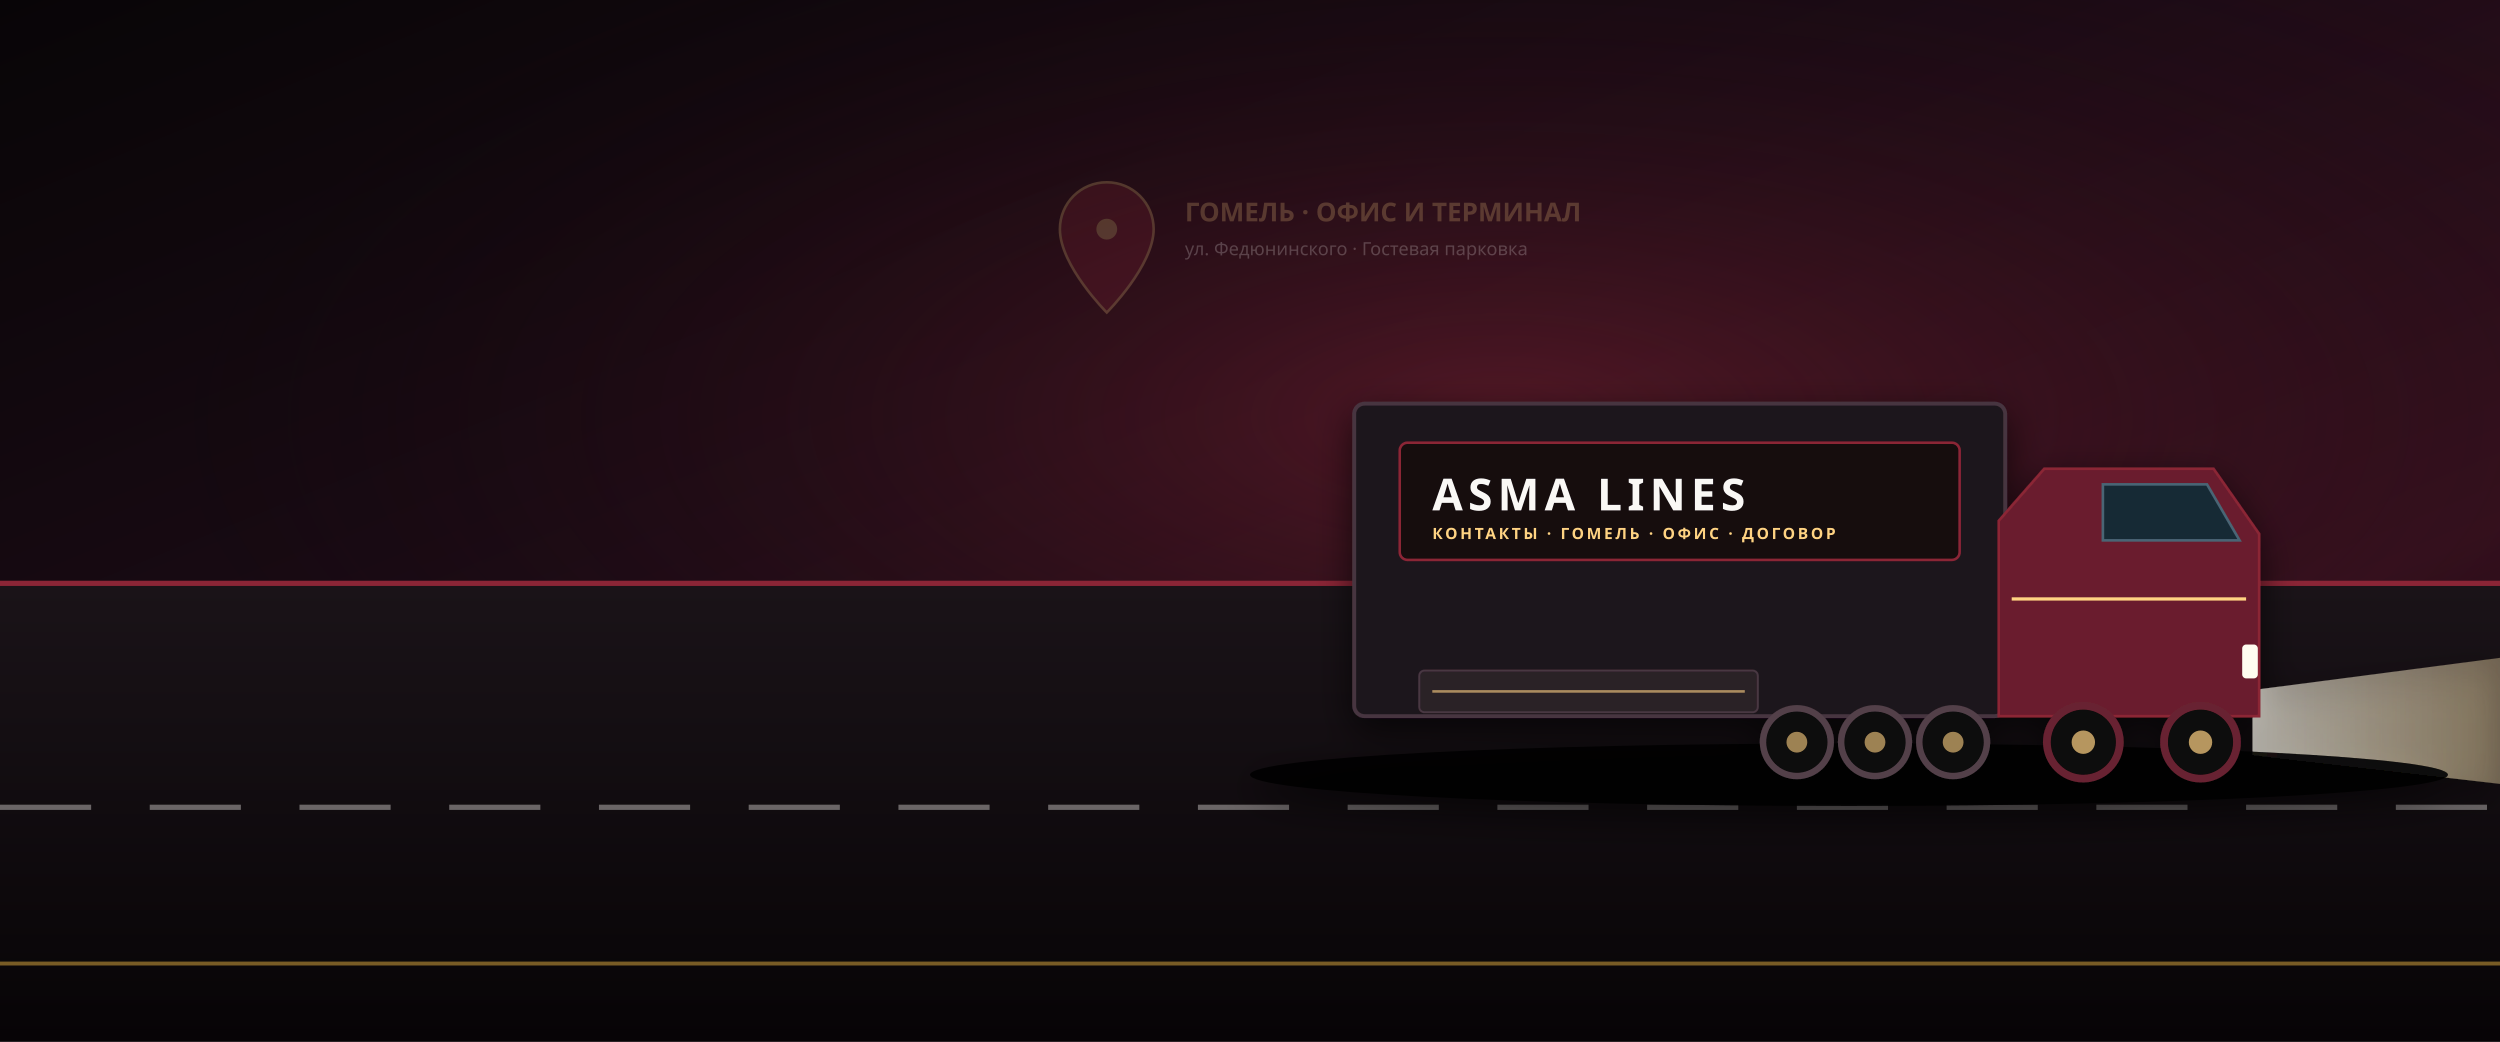
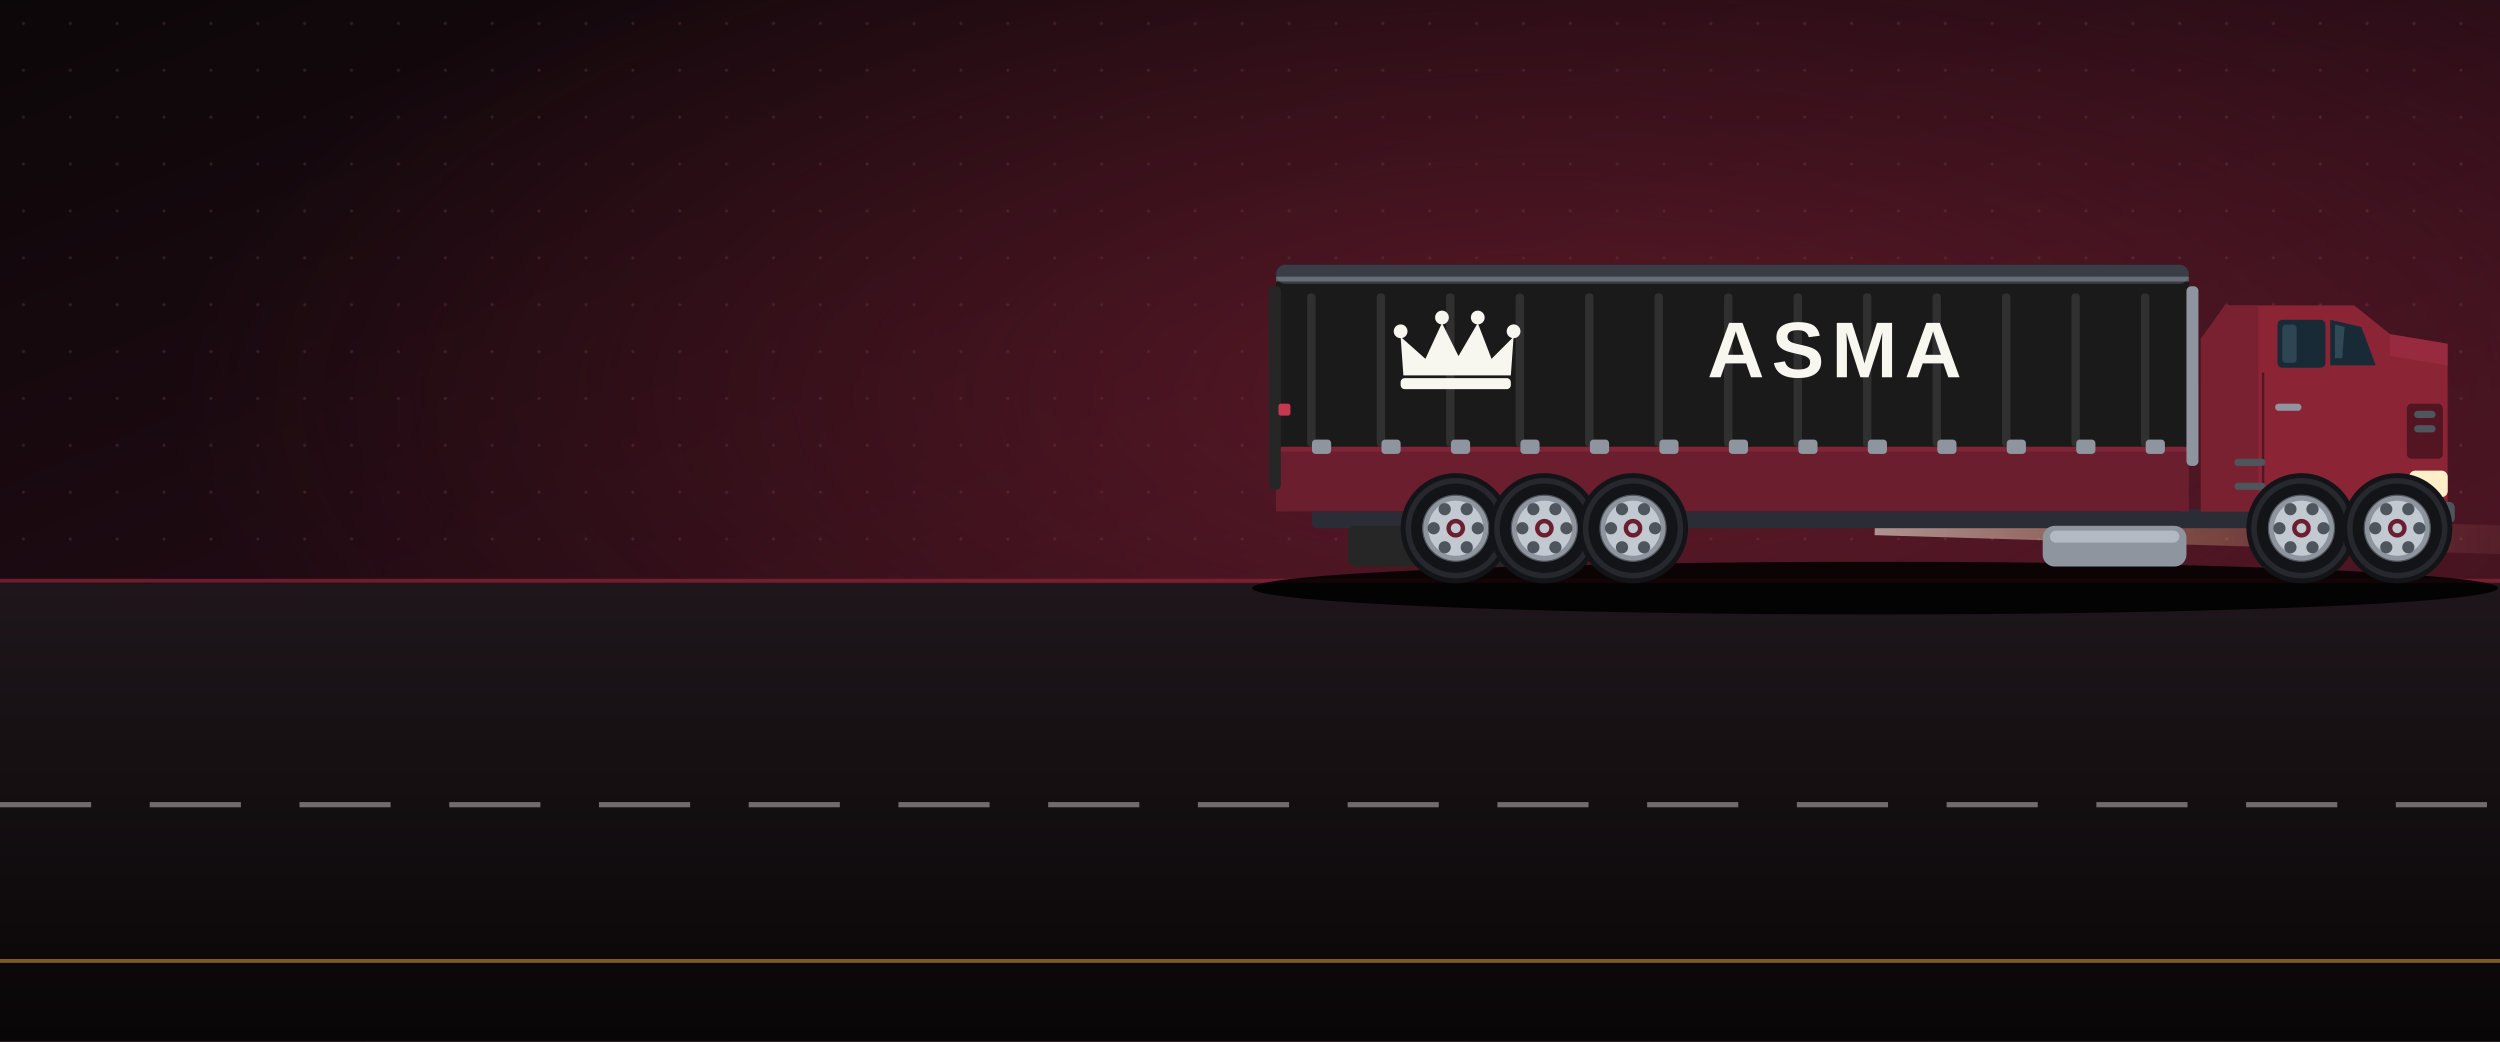
<svg xmlns="http://www.w3.org/2000/svg" width="1920" height="800" viewBox="0 0 1920 800" fill="none" preserveAspectRatio="xMidYMid slice">
  <defs>
-     <linearGradient id="fct_sky" x1="0%" y1="0%" x2="100%" y2="100%">
-       <stop offset="0%" stop-color="#080507" />
-       <stop offset="40%" stop-color="#1B0B15" />
-       <stop offset="75%" stop-color="#35101E" />
-       <stop offset="100%" stop-color="#090507" />
+     <linearGradient id="sky" x1="0%" y1="0%" x2="100%" y2="100%">
+       <stop offset="0%" stop-color="#0C0709" />
+       <stop offset="40%" stop-color="#220B14" />
+       <stop offset="75%" stop-color="#3F121F" />
+       <stop offset="100%" stop-color="#0E070A" />
    </linearGradient>
-     <radialGradient id="fct_glow" cx="60%" cy="40%" r="55%">
-       <stop offset="0%" stop-color="#8B2536" stop-opacity="0.45" />
-       <stop offset="100%" stop-color="#080507" stop-opacity="0" />
+     <radialGradient id="glow" cx="62%" cy="38%" r="55%">
+       <stop offset="0%" stop-color="#8B2536" stop-opacity="0.5" />
+       <stop offset="100%" stop-color="#8B2536" stop-opacity="0" />
    </radialGradient>
-     <linearGradient id="fct_road" x1="0%" y1="0%" x2="0%" y2="100%">
-       <stop offset="0%" stop-color="#1A1318" />
-       <stop offset="100%" stop-color="#070406" />
+     <linearGradient id="road" x1="0%" y1="0%" x2="0%" y2="100%">
+       <stop offset="0%" stop-color="#1E161A" />
+       <stop offset="100%" stop-color="#090607" />
    </linearGradient>
-     <linearGradient id="fct_beam" x1="0%" y1="50%" x2="100%" y2="50%">
-       <stop offset="0%" stop-color="#FFFDF0" stop-opacity="0.95" />
-       <stop offset="35%" stop-color="#FFE0A0" stop-opacity="0.55" />
+     <linearGradient id="beam" x1="0%" y1="50%" x2="100%" y2="50%">
+       <stop offset="0%" stop-color="#FFFDF0" stop-opacity="0.9" />
+       <stop offset="35%" stop-color="#FFE0A0" stop-opacity="0.45" />
      <stop offset="100%" stop-color="#8B2536" stop-opacity="0" />
    </linearGradient>
-     <filter id="fct_shadow" x="-10%" y="-10%" width="120%" height="120%">
-       <feDropShadow dx="0" dy="10" stdDeviation="14" flood-color="#000" flood-opacity="0.65" />
-     </filter>
+     <linearGradient id="trail" x1="0%" y1="0%" x2="100%" y2="0%">
+       <stop offset="0%" stop-color="#FF1A44" stop-opacity="0" />
+       <stop offset="70%" stop-color="#FF2E50" stop-opacity="0.75" />
+       <stop offset="100%" stop-color="#FFA8B6" stop-opacity="0.75" />
+     </linearGradient>
+     <pattern id="dots" width="36" height="36" patternUnits="userSpaceOnUse">
+       <circle cx="18" cy="18" r="1.2" fill="#E6A9B4" fill-opacity="0.14" />
+     </pattern>
  </defs>
-   <rect width="1920" height="800" fill="url(#fct_sky)" />
-   <rect width="1920" height="800" fill="url(#fct_glow)" />
-   <g opacity="0.22">
-     <path d="M 850 140 C 830 140 814 156 814 176 C 814 204 850 240 850 240 C 850 240 886 204 886 176 C 886 156 870 140 850 140 Z" fill="#8B2536" stroke="#FFD382" stroke-width="2" />
-     <circle cx="850" cy="176" r="8" fill="#FFD382" />
-     <text x="910" y="170" fill="#FFD382" font-family="sans-serif" font-size="20" font-weight="800">ГОМЕЛЬ · ОФИС И ТЕРМИНАЛ</text>
-     <text x="910" y="196" fill="#FAF8F5" font-family="sans-serif" font-size="14">ул. Федюнинского · Гостевая парковка</text>
-   </g>
-   <path d="M 0 450 L 1920 450 L 1920 800 L 0 800 Z" fill="url(#fct_road)" />
-   <line x1="0" y1="448" x2="1920" y2="448" stroke="#8B2536" stroke-width="4" />
-   <path d="M 0 620 L 1920 620" stroke="#FAF8F5" stroke-width="4" stroke-dasharray="70 45" opacity="0.38" />
-   <line x1="0" y1="740" x2="1920" y2="740" stroke="#FFC048" stroke-width="3" opacity="0.45" />
-   <g transform="translate(1040, 280)" filter="url(#fct_shadow)">
-     <polygon points="690,250 1380,160 1380,380 690,300" fill="url(#fct_beam)" opacity="0.6" />
-     <ellipse cx="380" cy="315" rx="460" ry="24" fill="#000000" opacity="0.88" />
-     <rect x="0" y="30" width="500" height="240" rx="8" fill="#1F171D" stroke="#46343F" stroke-width="3" />
-     <rect x="35" y="60" width="430" height="90" rx="6" fill="#120A0E" stroke="#8B2536" stroke-width="2" />
-     <text x="60" y="112" fill="#FAF8F5" font-family="system-ui, sans-serif" font-size="34" font-weight="900" letter-spacing="4">ASMA LINES</text>
-     <text x="60" y="134" fill="#FFD382" font-family="system-ui, sans-serif" font-size="12" font-weight="700" letter-spacing="2">КОНТАКТЫ · ГОМЕЛЬ · ОФИС · ДОГОВОР</text>
-     <rect x="50" y="235" width="260" height="32" rx="4" fill="#2B2028" stroke="#483742" stroke-width="1.5" />
-     <line x1="60" y1="251" x2="300" y2="251" stroke="#FFD382" stroke-width="2" opacity="0.6" />
-     <g>
-       <circle cx="340" cy="290" r="26" fill="#0A0809" stroke="#524049" stroke-width="5" />
-       <circle cx="400" cy="290" r="26" fill="#0A0809" stroke="#524049" stroke-width="5" />
-       <circle cx="460" cy="290" r="26" fill="#0A0809" stroke="#524049" stroke-width="5" />
-       <circle cx="340" cy="290" r="8" fill="#FFD382" opacity="0.6" />
-       <circle cx="400" cy="290" r="8" fill="#FFD382" opacity="0.6" />
-       <circle cx="460" cy="290" r="8" fill="#FFD382" opacity="0.6" />
+   <rect width="1920" height="800" fill="url(#sky)" />
+   <rect width="1920" height="800" fill="url(#dots)" />
+   <rect width="1920" height="800" fill="url(#glow)" />
+   <rect x="0" y="448" width="1920" height="352" fill="url(#road)" />
+   <line x1="0" y1="446" x2="1920" y2="446" stroke="#8B2536" stroke-width="3" opacity="0.7" />
+   <path d="M 0 618 L 1920 618" stroke="#FAF8F5" stroke-width="4" stroke-dasharray="70 45" opacity="0.4" />
+   <line x1="0" y1="738" x2="1920" y2="738" stroke="#FFC048" stroke-width="3" opacity="0.45" />
+   <path d="M -100 598 L 980 598" stroke="url(#trail)" stroke-width="7" />
+   <path d="M -50 610 L 820 610" stroke="url(#trail)" stroke-width="4" />
+   <path d="M 1440 400 L 2100 420" stroke="url(#beam)" stroke-width="22" opacity="0.60" />
+   <g transform="translate(980, 172) scale(0.92)">
+     <ellipse cx="500" cy="304" rx="520" ry="22" fill="#000000" opacity="0.85" />
+     <rect x="30" y="238" width="940" height="16" rx="4" fill="#2A2D35" />
+     <rect x="640" y="252" width="120" height="34" rx="10" fill="#8E959E" />
+     <rect x="646" y="256" width="108" height="10" rx="5" fill="#C3C9D1" opacity="0.7" />
+     <rect x="60" y="252" width="150" height="34" rx="6" fill="#262626" />
+     <rect x="0" y="34" width="762" height="206" rx="10" fill="#1A1A1A" />
+     <rect x="0" y="34" width="762" height="16" rx="8" fill="#3A3D45" />
+     <rect x="0" y="44" width="762" height="4" fill="#8E959E" opacity="0.55" />
+     <rect x="26" y="58" width="7" height="128" rx="3" fill="#303030" />
+     <rect x="84" y="58" width="7" height="128" rx="3" fill="#303030" />
+     <rect x="142" y="58" width="7" height="128" rx="3" fill="#303030" />
+     <rect x="200" y="58" width="7" height="128" rx="3" fill="#303030" />
+     <rect x="258" y="58" width="7" height="128" rx="3" fill="#303030" />
+     <rect x="316" y="58" width="7" height="128" rx="3" fill="#303030" />
+     <rect x="374" y="58" width="7" height="128" rx="3" fill="#303030" />
+     <rect x="432" y="58" width="7" height="128" rx="3" fill="#303030" />
+     <rect x="490" y="58" width="7" height="128" rx="3" fill="#303030" />
+     <rect x="548" y="58" width="7" height="128" rx="3" fill="#303030" />
+     <rect x="606" y="58" width="7" height="128" rx="3" fill="#303030" />
+     <rect x="664" y="58" width="7" height="128" rx="3" fill="#303030" />
+     <rect x="722" y="58" width="7" height="128" rx="3" fill="#303030" />
+     <rect x="0" y="186" width="762" height="54" fill="#6B1E2D" />
+     <rect x="0" y="186" width="762" height="4" fill="#A63047" opacity="0.35" />
+     <rect x="30" y="180" width="16" height="12" rx="3" fill="#8E959E" />
+     <rect x="88" y="180" width="16" height="12" rx="3" fill="#8E959E" />
+     <rect x="146" y="180" width="16" height="12" rx="3" fill="#8E959E" />
+     <rect x="204" y="180" width="16" height="12" rx="3" fill="#8E959E" />
+     <rect x="262" y="180" width="16" height="12" rx="3" fill="#8E959E" />
+     <rect x="320" y="180" width="16" height="12" rx="3" fill="#8E959E" />
+     <rect x="378" y="180" width="16" height="12" rx="3" fill="#8E959E" />
+     <rect x="436" y="180" width="16" height="12" rx="3" fill="#8E959E" />
+     <rect x="494" y="180" width="16" height="12" rx="3" fill="#8E959E" />
+     <rect x="552" y="180" width="16" height="12" rx="3" fill="#8E959E" />
+     <rect x="610" y="180" width="16" height="12" rx="3" fill="#8E959E" />
+     <rect x="668" y="180" width="16" height="12" rx="3" fill="#8E959E" />
+     <rect x="726" y="180" width="16" height="12" rx="3" fill="#8E959E" />
+     <g transform="translate(150, 108) scale(1.15)">
+       <path d="M -38,16 L -40,-12 L -22,4 L -10,-22 L 2,2 L 16,-22 L 26,4 L 42,-12 L 40,16 Z" fill="#F8F7EF" />
+       <circle cx="-40" cy="-16" r="5" fill="#F8F7EF" />
+       <circle cx="-10" cy="-26" r="5" fill="#F8F7EF" />
+       <circle cx="16" cy="-26" r="5" fill="#F8F7EF" />
+       <circle cx="42" cy="-16" r="5" fill="#F8F7EF" />
+       <rect x="-40" y="18" width="80" height="8" rx="3" fill="#F8F7EF" />
    </g>
-     <path d="M495 270 L495 120 L530 80 L660 80 L695 130 L695 270 Z" fill="#6B1E2D" stroke="#8B2536" stroke-width="2" />
-     <path d="M575 92 L655 92 L680 135 L575 135 Z" fill="#182A36" stroke="#4A6575" stroke-width="2" />
-     <line x1="505" y1="180" x2="685" y2="180" stroke="#FFD382" stroke-width="2.5" />
-     <circle cx="560" cy="290" r="28" fill="#0A0809" stroke="#682230" stroke-width="6" />
-     <circle cx="650" cy="290" r="28" fill="#0A0809" stroke="#682230" stroke-width="6" />
-     <circle cx="560" cy="290" r="9" fill="#FFD382" opacity="0.7" />
-     <circle cx="650" cy="290" r="9" fill="#FFD382" opacity="0.7" />
-     <rect x="682" y="215" width="12" height="26" rx="3" fill="#FFFDF0" />
+     <text x="360" y="128" fill="#F8F7EF" font-family="Arial Black, Arial, system-ui, sans-serif" font-size="66" font-weight="900" letter-spacing="6">ASMA</text>
+     <rect x="-6" y="52" width="10" height="170" rx="4" fill="#262626" />
+     <rect x="2" y="150" width="10" height="10" rx="2" fill="#C43852" />
+     <path d="M772 240 L772 96 L792 68 L900 68 L930 92 L978 100 L978 240 Z" fill="#8B2536" />
+     <path d="M772 240 L772 96 L792 68 L820 68 L820 240 Z" fill="#6B1E2D" opacity="0.55" />
+     <path d="M930 92 L978 100 L978 118 L930 110 Z" fill="#A63047" opacity="0.5" />
+     <path d="M880 80 L906 86 L918 118 L880 118 Z" fill="#182A36" />
+     <path d="M884 84 L892 86 L890 112 L884 112 Z" fill="#4A6575" opacity="0.5" />
+     <rect x="836" y="80" width="40" height="40" rx="4" fill="#182A36" />
+     <rect x="840" y="84" width="12" height="32" rx="3" fill="#4A6575" opacity="0.45" />
+     <path d="M824 124 L824 238" stroke="#521521" stroke-width="2" />
+     <rect x="834" y="150" width="22" height="6" rx="3" fill="#8E959E" />
+     <rect x="800" y="196" width="26" height="6" rx="3" fill="#4F555D" />
+     <rect x="800" y="216" width="26" height="6" rx="3" fill="#4F555D" />
+     <rect x="944" y="150" width="30" height="46" rx="4" fill="#521521" />
+     <rect x="950" y="156" width="18" height="6" rx="3" fill="#4F555D" />
+     <rect x="950" y="168" width="18" height="6" rx="3" fill="#4F555D" />
+     <rect x="946" y="206" width="32" height="22" rx="5" fill="#FFFDF0" />
+     <rect x="946" y="206" width="32" height="22" rx="5" fill="#FFE0A0" opacity="0.5" />
+     <rect x="938" y="232" width="46" height="18" rx="5" fill="#4F555D" />
+     <rect x="760" y="52" width="10" height="150" rx="4" fill="#8E959E" />
+     <circle cx="150" cy="254" r="46" fill="#131417" />
+     <circle cx="150" cy="254" r="39.6" fill="none" stroke="#26282E" stroke-width="4.6" />
+     <circle cx="150" cy="254" r="27.6" fill="#8E959E" />
+     <circle cx="150" cy="254" r="27.6" fill="none" stroke="#4F555D" stroke-width="1" />
+     <circle cx="150" cy="254" r="23.0" fill="#C3C9D1" />
+     <circle cx="168.4" cy="254.0" r="5.1" fill="#4F555D" />
+     <circle cx="159.2" cy="269.9" r="5.1" fill="#4F555D" />
+     <circle cx="140.8" cy="269.9" r="5.1" fill="#4F555D" />
+     <circle cx="131.6" cy="254.0" r="5.1" fill="#4F555D" />
+     <circle cx="140.8" cy="238.1" r="5.1" fill="#4F555D" />
+     <circle cx="159.2" cy="238.1" r="5.1" fill="#4F555D" />
+     <circle cx="150" cy="254" r="7.8" fill="#6B1E2D" />
+     <circle cx="150" cy="254" r="4.1" fill="#C3C9D1" />
+     <circle cx="224" cy="254" r="46" fill="#131417" />
+     <circle cx="224" cy="254" r="39.6" fill="none" stroke="#26282E" stroke-width="4.6" />
+     <circle cx="224" cy="254" r="27.6" fill="#8E959E" />
+     <circle cx="224" cy="254" r="27.6" fill="none" stroke="#4F555D" stroke-width="1" />
+     <circle cx="224" cy="254" r="23.0" fill="#C3C9D1" />
+     <circle cx="242.4" cy="254.0" r="5.1" fill="#4F555D" />
+     <circle cx="233.2" cy="269.9" r="5.1" fill="#4F555D" />
+     <circle cx="214.8" cy="269.9" r="5.1" fill="#4F555D" />
+     <circle cx="205.6" cy="254.0" r="5.1" fill="#4F555D" />
+     <circle cx="214.8" cy="238.1" r="5.1" fill="#4F555D" />
+     <circle cx="233.2" cy="238.1" r="5.1" fill="#4F555D" />
+     <circle cx="224" cy="254" r="7.8" fill="#6B1E2D" />
+     <circle cx="224" cy="254" r="4.1" fill="#C3C9D1" />
+     <circle cx="298" cy="254" r="46" fill="#131417" />
+     <circle cx="298" cy="254" r="39.6" fill="none" stroke="#26282E" stroke-width="4.6" />
+     <circle cx="298" cy="254" r="27.6" fill="#8E959E" />
+     <circle cx="298" cy="254" r="27.6" fill="none" stroke="#4F555D" stroke-width="1" />
+     <circle cx="298" cy="254" r="23.0" fill="#C3C9D1" />
+     <circle cx="316.4" cy="254.0" r="5.1" fill="#4F555D" />
+     <circle cx="307.2" cy="269.9" r="5.1" fill="#4F555D" />
+     <circle cx="288.8" cy="269.9" r="5.1" fill="#4F555D" />
+     <circle cx="279.6" cy="254.0" r="5.1" fill="#4F555D" />
+     <circle cx="288.8" cy="238.1" r="5.1" fill="#4F555D" />
+     <circle cx="307.2" cy="238.1" r="5.1" fill="#4F555D" />
+     <circle cx="298" cy="254" r="7.8" fill="#6B1E2D" />
+     <circle cx="298" cy="254" r="4.1" fill="#C3C9D1" />
+     <circle cx="856" cy="254" r="46" fill="#131417" />
+     <circle cx="856" cy="254" r="39.6" fill="none" stroke="#26282E" stroke-width="4.6" />
+     <circle cx="856" cy="254" r="27.6" fill="#8E959E" />
+     <circle cx="856" cy="254" r="27.6" fill="none" stroke="#4F555D" stroke-width="1" />
+     <circle cx="856" cy="254" r="23.0" fill="#C3C9D1" />
+     <circle cx="874.4" cy="254.0" r="5.1" fill="#4F555D" />
+     <circle cx="865.2" cy="269.9" r="5.1" fill="#4F555D" />
+     <circle cx="846.8" cy="269.9" r="5.1" fill="#4F555D" />
+     <circle cx="837.6" cy="254.0" r="5.1" fill="#4F555D" />
+     <circle cx="846.8" cy="238.1" r="5.1" fill="#4F555D" />
+     <circle cx="865.2" cy="238.1" r="5.1" fill="#4F555D" />
+     <circle cx="856" cy="254" r="7.8" fill="#6B1E2D" />
+     <circle cx="856" cy="254" r="4.1" fill="#C3C9D1" />
+     <circle cx="936" cy="254" r="46" fill="#131417" />
+     <circle cx="936" cy="254" r="39.6" fill="none" stroke="#26282E" stroke-width="4.6" />
+     <circle cx="936" cy="254" r="27.6" fill="#8E959E" />
+     <circle cx="936" cy="254" r="27.6" fill="none" stroke="#4F555D" stroke-width="1" />
+     <circle cx="936" cy="254" r="23.0" fill="#C3C9D1" />
+     <circle cx="954.4" cy="254.0" r="5.1" fill="#4F555D" />
+     <circle cx="945.2" cy="269.9" r="5.1" fill="#4F555D" />
+     <circle cx="926.8" cy="269.9" r="5.1" fill="#4F555D" />
+     <circle cx="917.6" cy="254.0" r="5.1" fill="#4F555D" />
+     <circle cx="926.8" cy="238.1" r="5.1" fill="#4F555D" />
+     <circle cx="945.2" cy="238.1" r="5.1" fill="#4F555D" />
+     <circle cx="936" cy="254" r="7.8" fill="#6B1E2D" />
+     <circle cx="936" cy="254" r="4.1" fill="#C3C9D1" />
  </g>
</svg>
